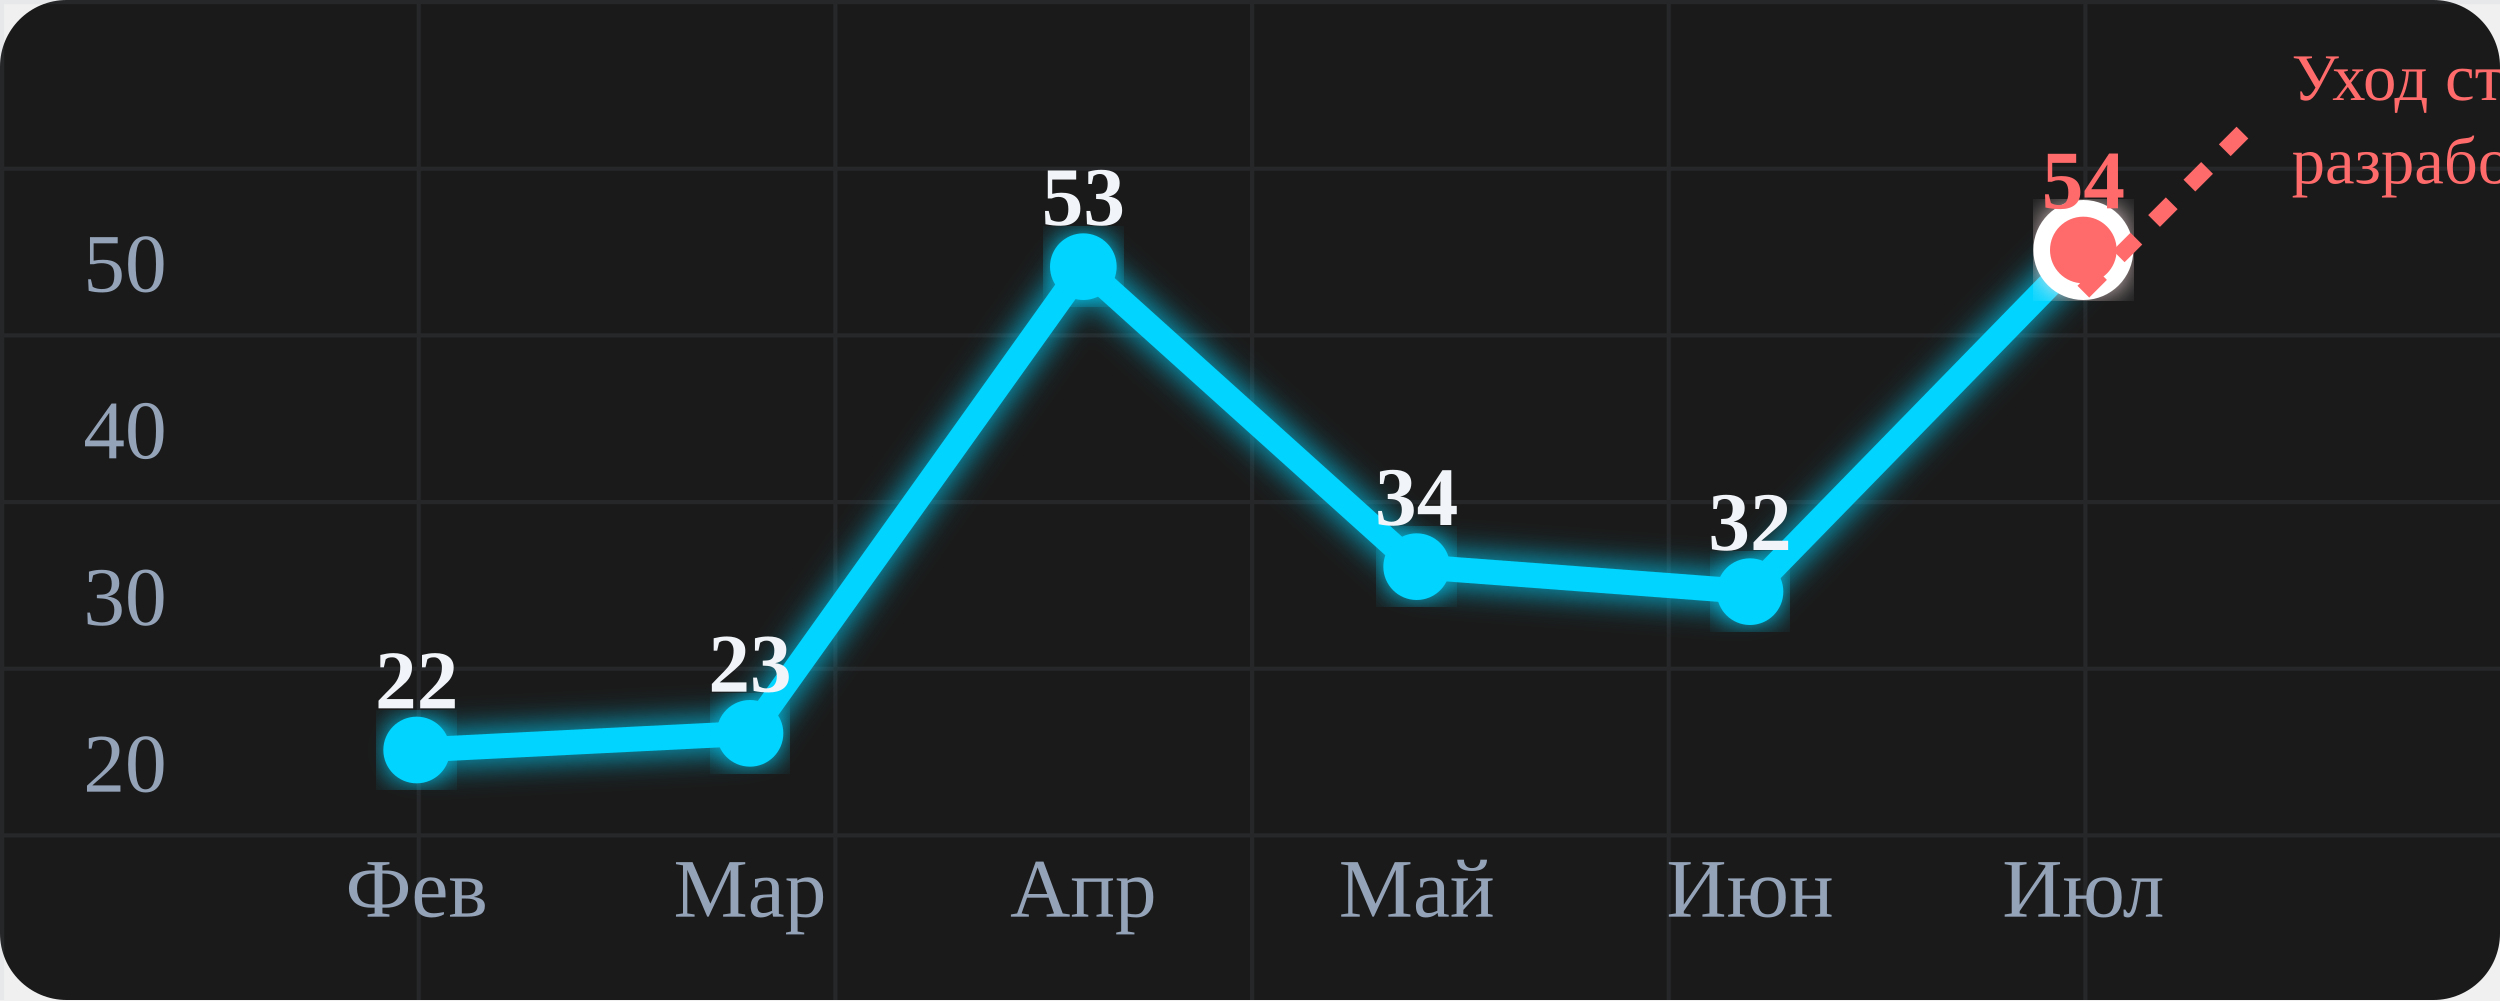
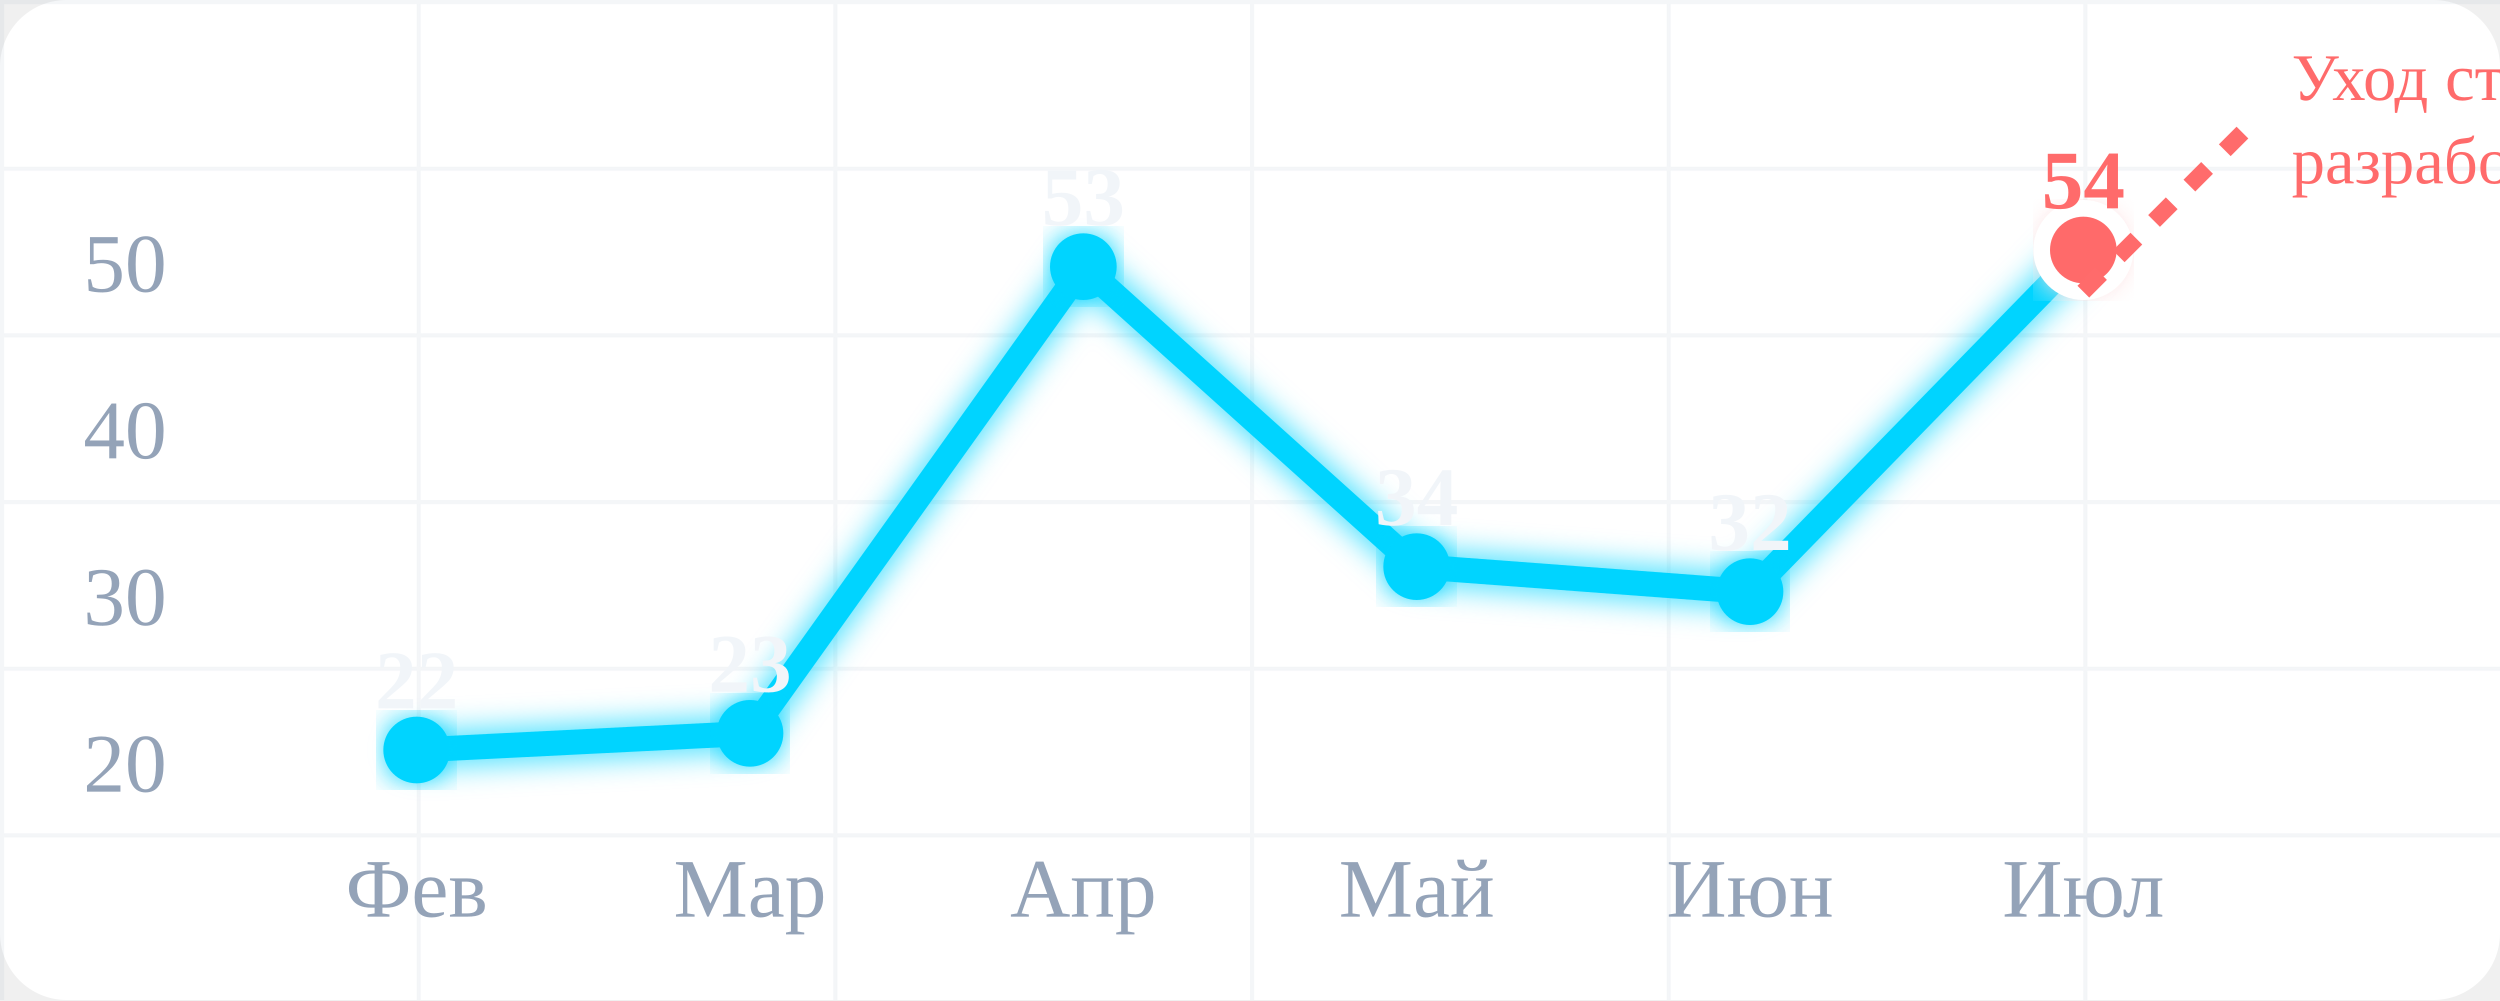
<svg xmlns="http://www.w3.org/2000/svg" width="300" height="120" viewBox="0 0 300 120">
-   <rect width="300" height="120" fill="#1a1a1a" rx="8" />
+   <rect width="300" height="120" fill="#FFFFFF" rx="8" />
  <defs>
    <pattern id="grid" width="50" height="20" patternUnits="userSpaceOnUse">
      <path d="M 50 0 L 0 0 0 20" fill="none" stroke="rgba(148, 163, 184, 0.1)" stroke-width="1" />
    </pattern>
    <filter id="chartGlow">
      <feGaussianBlur stdDeviation="2" result="coloredBlur" />
      <feMerge>
        <feMergeNode in="coloredBlur" />
        <feMergeNode in="SourceGraphic" />
      </feMerge>
    </filter>
  </defs>
  <rect width="300" height="120" fill="url(#grid)" />
  <text x="15" y="95" font-size="10" fill="#94a3b8" text-anchor="middle">20</text>
  <text x="15" y="75" font-size="10" fill="#94a3b8" text-anchor="middle">30</text>
  <text x="15" y="55" font-size="10" fill="#94a3b8" text-anchor="middle">40</text>
  <text x="15" y="35" font-size="10" fill="#94a3b8" text-anchor="middle">50</text>
  <text x="50" y="110" font-size="10" fill="#94a3b8" text-anchor="middle">Фев</text>
  <text x="90" y="110" font-size="10" fill="#94a3b8" text-anchor="middle">Мар</text>
  <text x="130" y="110" font-size="10" fill="#94a3b8" text-anchor="middle">Апр</text>
  <text x="170" y="110" font-size="10" fill="#94a3b8" text-anchor="middle">Май</text>
  <text x="210" y="110" font-size="10" fill="#94a3b8" text-anchor="middle">Июн</text>
  <text x="250" y="110" font-size="10" fill="#94a3b8" text-anchor="middle">Июл</text>
  <polyline points="50,90 90,88 130,32 170,68 210,71 250,30" fill="none" stroke="#00d4ff" stroke-width="3" stroke-linejoin="round" stroke-linecap="round" filter="url(#chartGlow)" />
  <circle cx="50" cy="90" r="4" fill="#00d4ff" filter="url(#chartGlow)" />
  <circle cx="90" cy="88" r="4" fill="#00d4ff" filter="url(#chartGlow)" />
  <circle cx="130" cy="32" r="4" fill="#00d4ff" filter="url(#chartGlow)" />
  <circle cx="170" cy="68" r="4" fill="#00d4ff" filter="url(#chartGlow)" />
  <circle cx="210" cy="71" r="4" fill="#00d4ff" filter="url(#chartGlow)" />
  <circle cx="250" cy="30" r="5" fill="#ff6b6b" stroke="#fff" stroke-width="2" filter="url(#chartGlow)" />
  <text x="50" y="85" font-size="10" font-weight="600" fill="#f1f5f9" text-anchor="middle">22</text>
  <text x="90" y="83" font-size="10" font-weight="600" fill="#f1f5f9" text-anchor="middle">23</text>
  <text x="130" y="27" font-size="10" font-weight="600" fill="#f1f5f9" text-anchor="middle">53</text>
  <text x="170" y="63" font-size="10" font-weight="600" fill="#f1f5f9" text-anchor="middle">34</text>
  <text x="210" y="66" font-size="10" font-weight="600" fill="#f1f5f9" text-anchor="middle">32</text>
  <text x="250" y="25" font-size="10" font-weight="600" fill="#ff6b6b" text-anchor="middle">54</text>
  <line x1="250" y1="35" x2="270" y2="15" stroke="#ff6b6b" stroke-width="2" stroke-dasharray="3,3" />
  <text x="275" y="12" font-size="8" fill="#ff6b6b" font-weight="500">Уход старшего</text>
  <text x="275" y="22" font-size="8" fill="#ff6b6b" font-weight="500">разработчика</text>
</svg>
